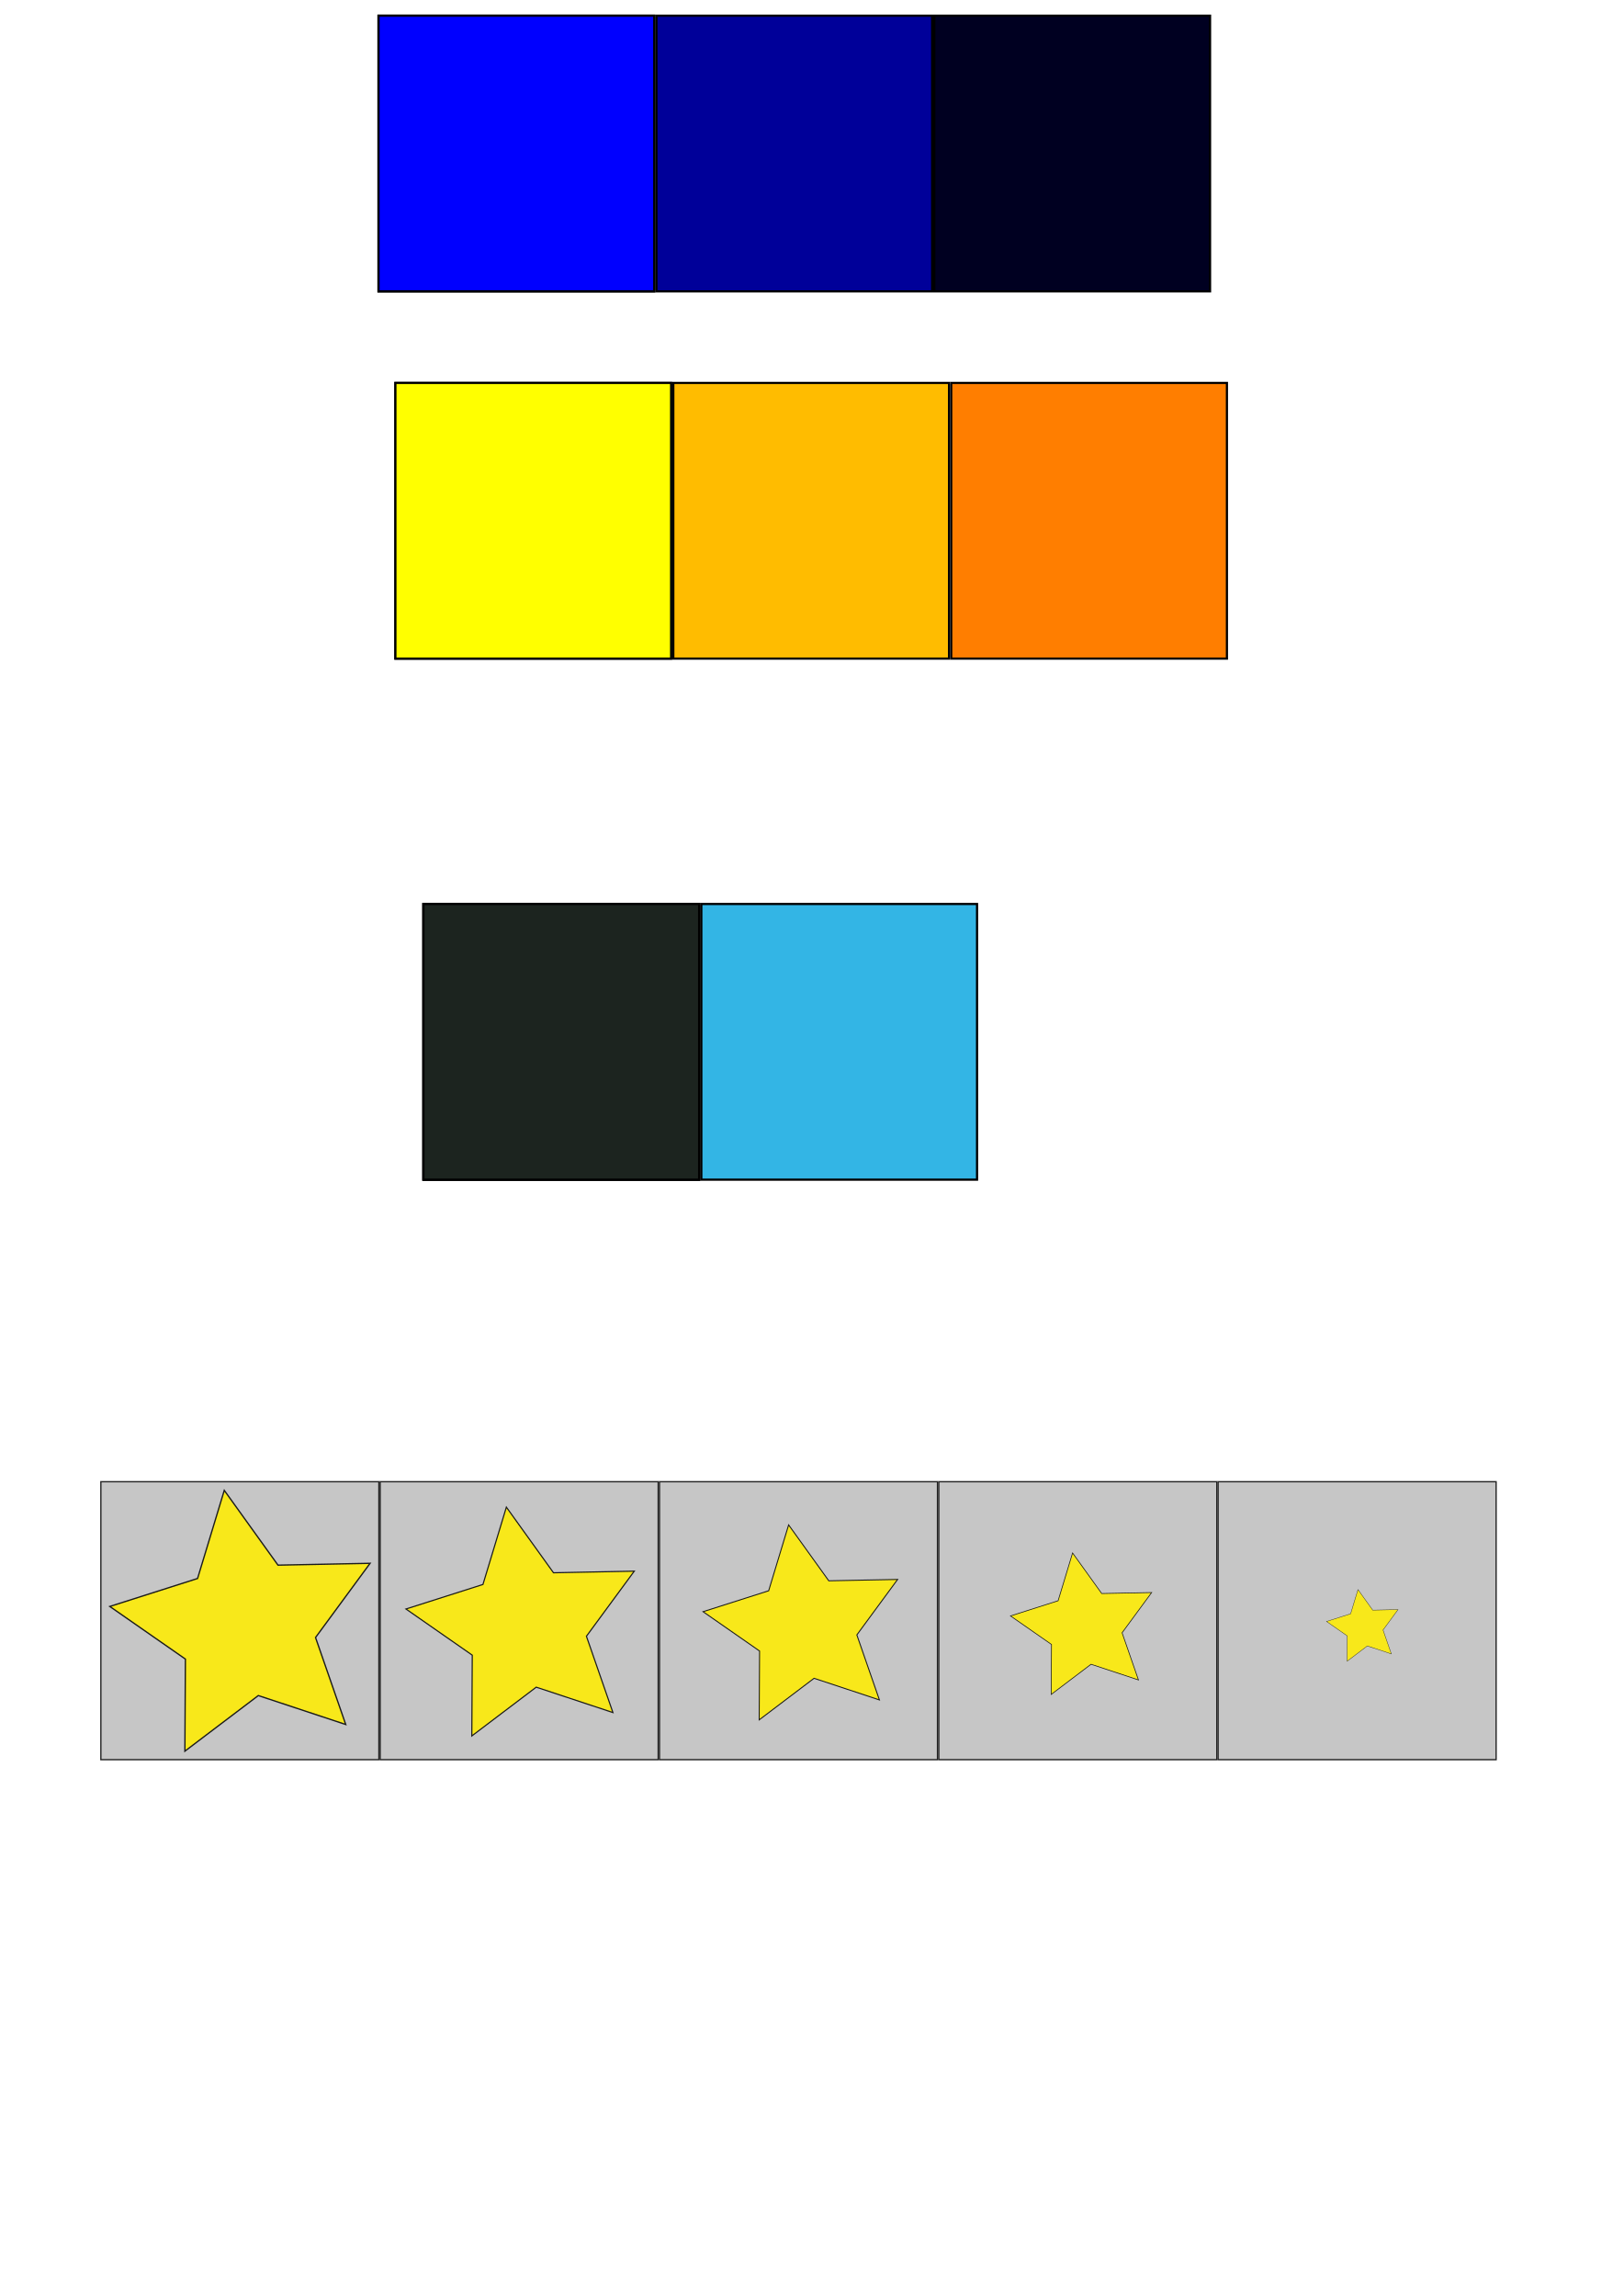
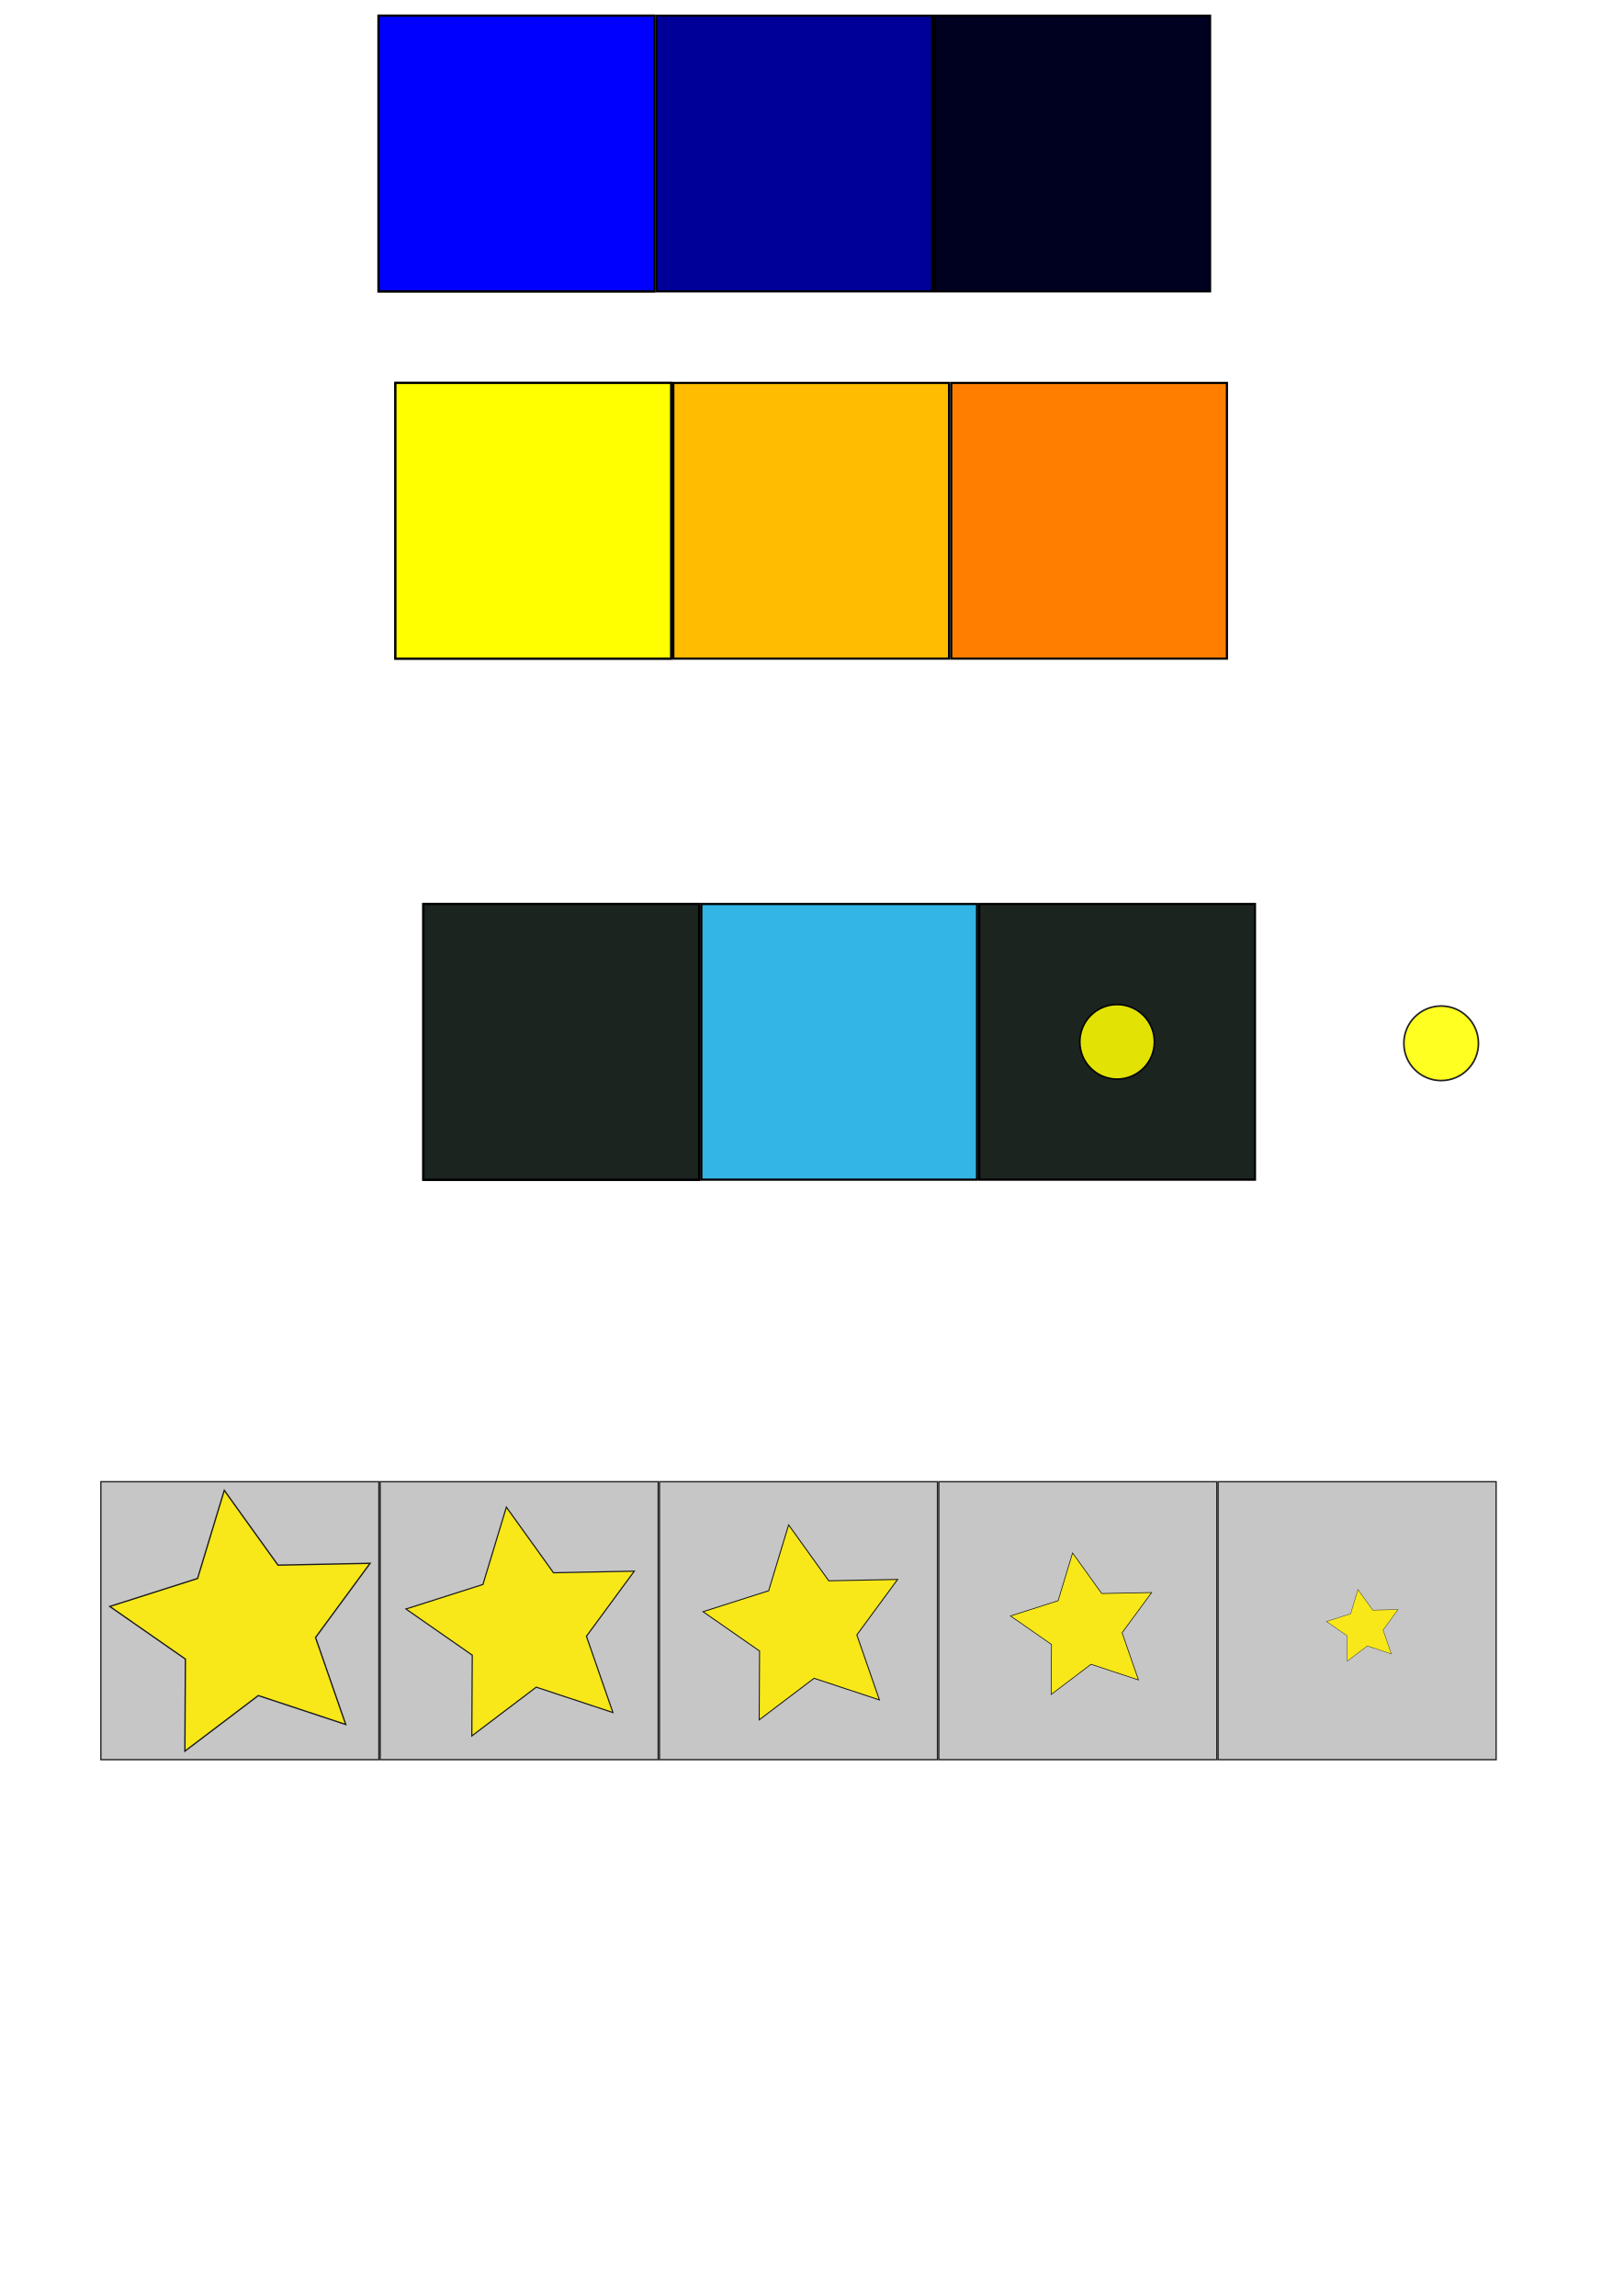
<svg xmlns="http://www.w3.org/2000/svg" xmlns:xlink="http://www.w3.org/1999/xlink" width="210mm" height="297mm" viewBox="0 0 744.094 1052.362" id="svg2" version="1.1">
  <defs id="defs4" />
  <g id="layer1">
    <rect style="fill:#33b5e5;fill-opacity:1;stroke:#000000;stroke-opacity:1" id="rect4136" width="126.355" height="126.355" x="194.045" y="414.338" ry="0" />
    <use x="0" y="0" xlink:href="#rect4136" id="use4157" />
    <rect ry="0" y="414.338" x="194.045" height="126.355" width="126.355" id="use4165" style="fill:#1c241f;fill-opacity:1;stroke:#000000;stroke-opacity:1" />
    <rect ry="0" y="414.338" x="321.401" height="126.355" width="126.355" id="use4167" style="fill:#33b5e5;fill-opacity:1;stroke:#000000;stroke-opacity:1" />
    <rect ry="0" y="175.513" x="181.202" height="126.355" width="126.355" id="use4165-0" style="fill:#ffff00;fill-opacity:1;stroke:#000000;stroke-opacity:1" />
    <rect style="fill:#ffff00;fill-opacity:1;stroke:#000000;stroke-opacity:1" id="use4146" width="126.355" height="126.355" x="181.202" y="175.513" ry="0" />
    <rect style="fill:#ffbc00;fill-opacity:1;stroke:#000000;stroke-opacity:1" id="use4148" width="126.355" height="126.355" x="308.557" y="175.513" ry="0" />
    <rect style="fill:#ff7e00;fill-opacity:1;stroke:#000000;stroke-opacity:1" id="use4150" width="126.355" height="126.355" x="435.912" y="175.513" ry="0" />
    <rect ry="0" y="7.185" x="173.467" height="126.355" width="126.355" id="use4165-0-8" style="fill:#ffff00;fill-opacity:1;stroke:#000000;stroke-opacity:1" />
    <rect style="fill:#0000ff;fill-opacity:1;stroke:#000000;stroke-opacity:1" id="use4146-0" width="126.355" height="126.355" x="173.467" y="7.185" ry="0" />
    <rect style="fill:#000099;fill-opacity:1;stroke:#000000;stroke-opacity:1" id="use4148-6" width="126.355" height="126.355" x="300.822" y="7.185" ry="0" />
    <rect style="fill:#000021;fill-opacity:1;stroke:#000000;stroke-opacity:1" id="use4150-4" width="126.355" height="126.355" x="428.178" y="7.185" ry="0" />
    <rect style="opacity:0.87;fill:#000000;fill-opacity:0.256;stroke:#000000;stroke-width:0.596;stroke-opacity:1" id="rect4226" width="127.404" height="127.404" x="46.225" y="679.136" />
    <path style="opacity:0.87;fill:#ffed00;fill-opacity:1;stroke:#000000;stroke-opacity:1" id="path4248" d="m 59.397,806.289 -31.172,-63.161 -69.703,-10.128 50.437,-49.164 -11.907,-69.421 62.344,32.776 62.344,-32.776 -11.907,69.421 50.437,49.164 -69.703,10.128 z" transform="matrix(0.5358971,0.2681865,-0.2681865,0.5358971,269.1335,354.6242)" />
    <flowRoot xml:space="preserve" id="flowRoot4250" style="font-style:normal;font-weight:normal;font-size:33.597px;line-height:125%;font-family:sans-serif;letter-spacing:0px;word-spacing:0px;opacity:0.87;fill:#000000;fill-opacity:1;stroke:#000000;stroke-width:0.84px;stroke-linecap:butt;stroke-linejoin:miter;stroke-opacity:1" transform="translate(0,2.902131)">
      <flowRegion id="flowRegion4252" style="stroke-width:0.84px">
        <rect id="rect4254" width="187.677" height="51.077" x="51.911" y="718.677" style="stroke:#000000;stroke-width:0.705px;stroke-opacity:1" />
      </flowRegion>
      <flowPara id="flowPara4256" style="stroke-width:0.84px">BOOM!</flowPara>
    </flowRoot>
    <rect y="679.136" x="174.225" height="127.404" width="127.404" id="rect4233" style="opacity:0.87;fill:#000000;fill-opacity:0.256;stroke:#000000;stroke-width:0.596;stroke-opacity:1" />
    <path transform="matrix(0.4701127,0.2352651,-0.2352651,0.4701127,377.9886,402.6433)" d="m 59.397,806.289 -31.172,-63.161 -69.703,-10.128 50.437,-49.164 -11.907,-69.421 62.344,32.776 62.344,-32.776 -11.907,69.421 50.437,49.164 -69.703,10.128 z" id="path4235" style="opacity:0.87;fill:#ffed00;fill-opacity:1;stroke:#000000;stroke-opacity:1" />
    <flowRoot transform="translate(128,2.902131)" style="font-style:normal;font-weight:normal;font-size:33.597px;line-height:125%;font-family:sans-serif;letter-spacing:0px;word-spacing:0px;opacity:0.87;fill:#000000;fill-opacity:1;stroke:#000000;stroke-width:0.84px;stroke-linecap:butt;stroke-linejoin:miter;stroke-opacity:1" id="flowRoot4237" xml:space="preserve">
      <flowRegion style="stroke-width:0.84px" id="flowRegion4239">
        <rect style="stroke:#000000;stroke-width:0.705px;stroke-opacity:1" y="718.677" x="51.911" height="51.077" width="187.677" id="rect4241" />
      </flowRegion>
      <flowPara style="stroke-width:0.84px" id="flowPara4243">BOOM!</flowPara>
    </flowRoot>
    <rect y="679.136" x="302.225" height="127.404" width="127.404" id="rect4219" style="opacity:0.87;fill:#000000;fill-opacity:0.256;stroke:#000000;stroke-width:0.596;stroke-opacity:1" />
    <path transform="matrix(0.4005965,0.2004761,-0.2004761,0.4005965,485.7576,453.3865)" d="m 59.397,806.289 -31.172,-63.161 -69.703,-10.128 50.437,-49.164 -11.907,-69.421 62.344,32.776 62.344,-32.776 -11.907,69.421 50.437,49.164 -69.703,10.128 z" id="path4221" style="opacity:0.87;fill:#ffed00;fill-opacity:1;stroke:#000000;stroke-opacity:1" />
    <rect y="679.136" x="430.225" height="127.404" width="127.404" id="rect4205" style="opacity:0.87;fill:#000000;fill-opacity:0.256;stroke:#000000;stroke-width:0.596;stroke-opacity:1" />
    <path transform="matrix(0.2906648,0.1454615,-0.1454615,0.2906648,581.7647,533.6309)" d="m 59.397,806.289 -31.172,-63.161 -69.703,-10.128 50.437,-49.164 -11.907,-69.421 62.344,32.776 62.344,-32.776 -11.907,69.421 50.437,49.164 -69.703,10.128 z" id="path4207" style="opacity:0.87;fill:#ffed00;fill-opacity:1;stroke:#000000;stroke-opacity:1" />
    <rect y="679.136" x="558.224" height="127.404" width="127.404" id="rect4191" style="opacity:0.87;fill:#000000;fill-opacity:0.256;stroke:#000000;stroke-width:0.596;stroke-opacity:1" />
    <path transform="matrix(0.1472298,0.07368027,-0.07368027,0.1472298,668.0214,638.331)" d="m 59.397,806.289 -31.172,-63.161 -69.703,-10.128 50.437,-49.164 -11.907,-69.421 62.344,32.776 62.344,-32.776 -11.907,69.421 50.437,49.164 -69.703,10.128 z" id="path4193" style="opacity:0.87;fill:#ffed00;fill-opacity:1;stroke:#000000;stroke-opacity:1" />
+     <rect ry="0" y="414.338" x="448.756" height="126.355" width="126.355" id="use4165-4" style="fill:#1c241f;fill-opacity:1;stroke:#000000;stroke-opacity:1" />
+     <circle style="opacity:0.87;fill:#ffff00;fill-opacity:1;stroke:#000000;stroke-width:0.755;stroke-opacity:1" id="path4184" cx="511.933" cy="477.516" r="17.093" />
+     <circle style="opacity:0.87;fill:#ffff00;fill-opacity:1;stroke:#000000;stroke-width:0.755;stroke-opacity:1" id="path4184-4" cx="660.438" cy="478.192" r="17.093" />
  </g>
</svg>
